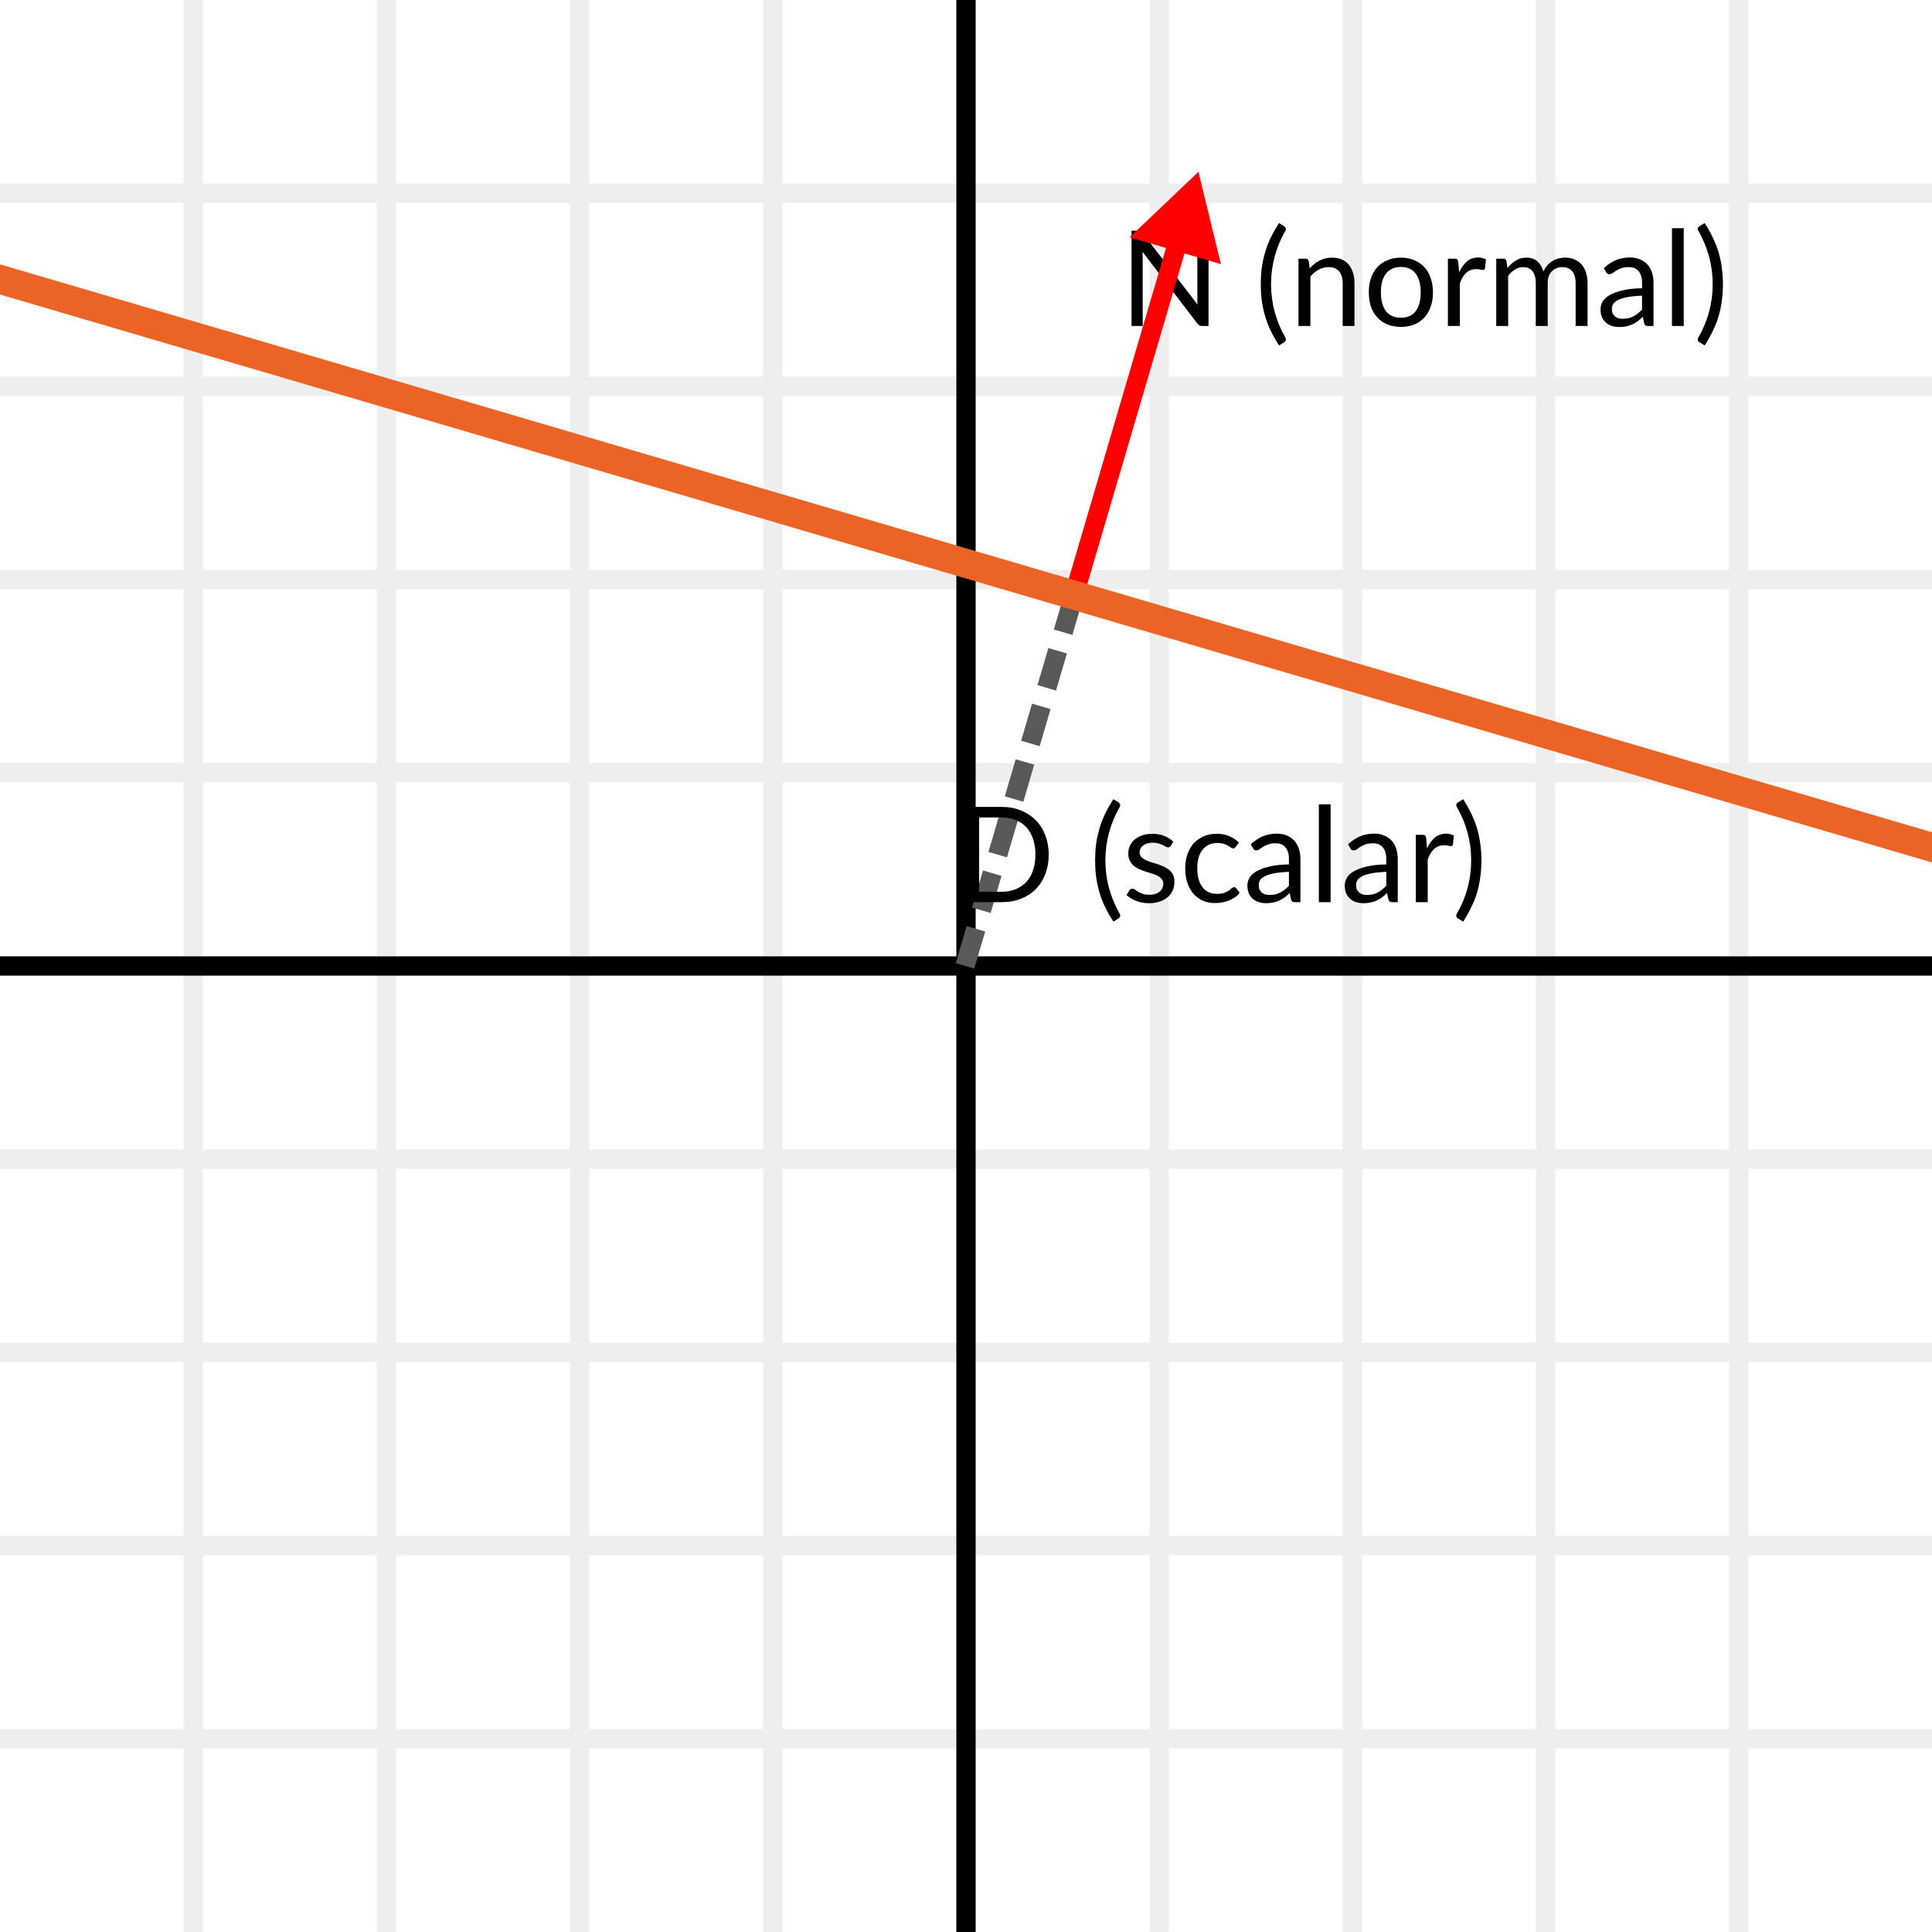
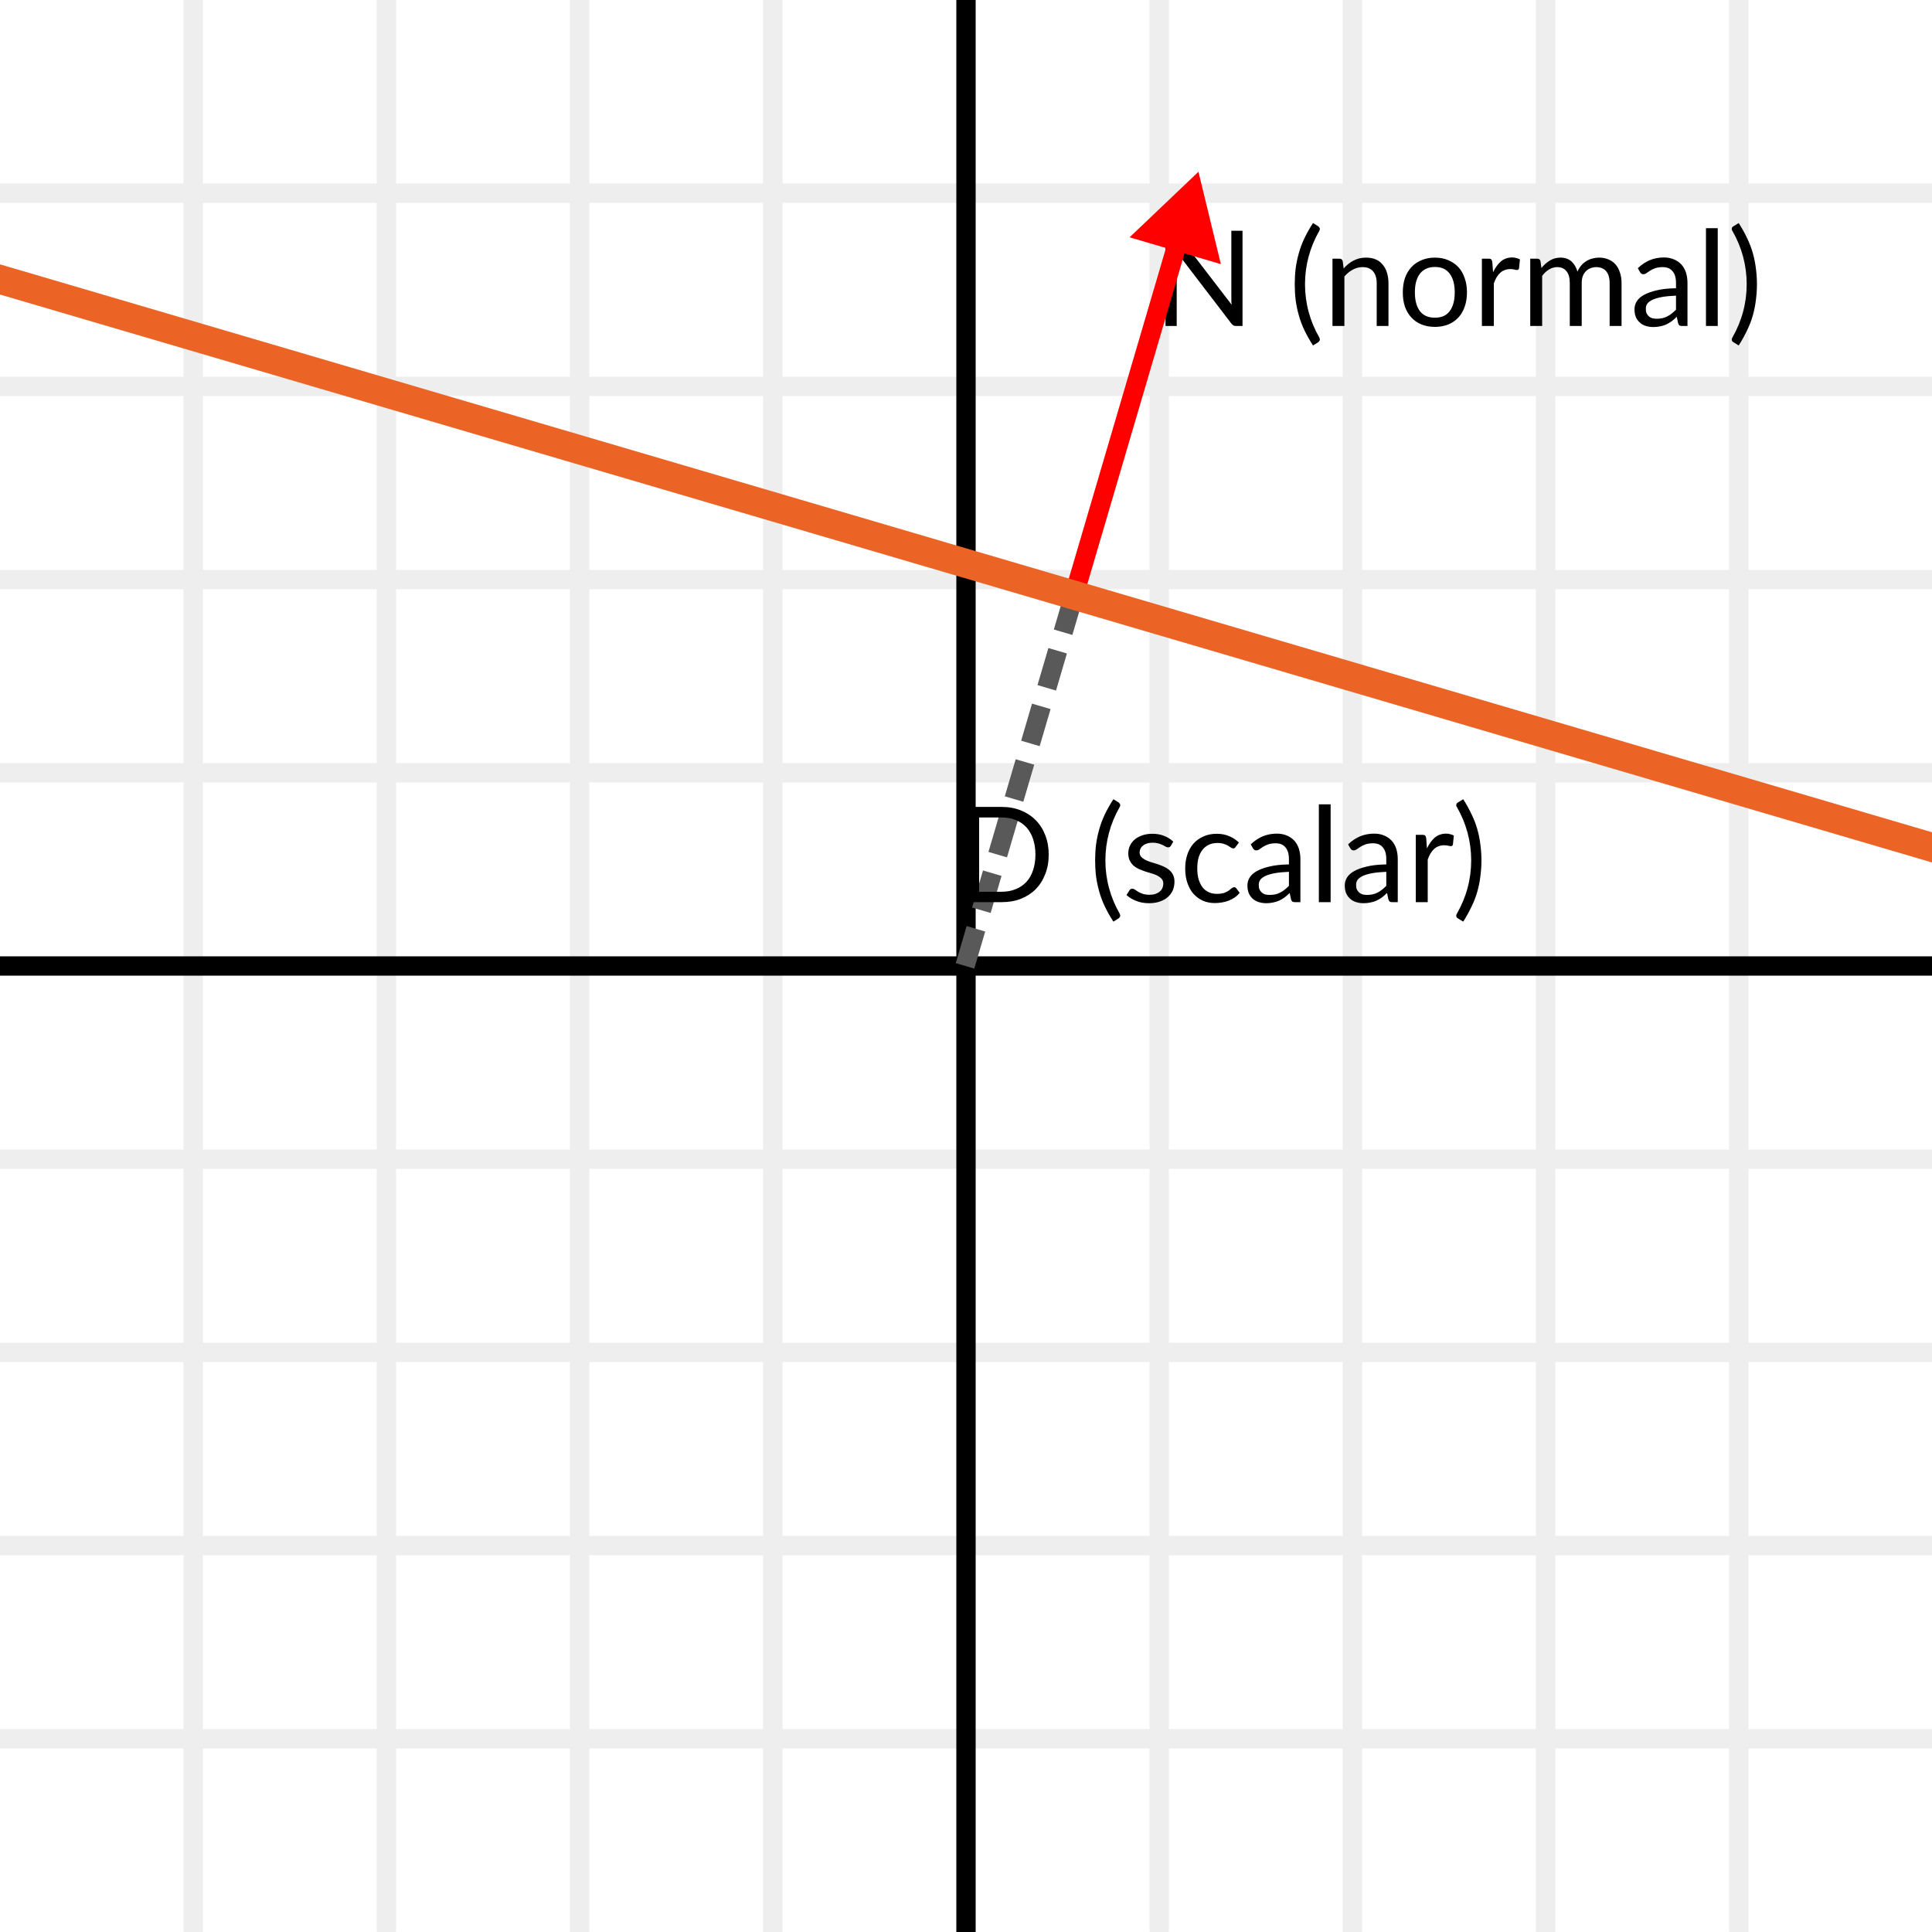
- <svg xmlns="http://www.w3.org/2000/svg" width="200" height="200" viewBox="0 0 200 200" id="svg6000" version="1.1">
+ <svg xmlns="http://www.w3.org/2000/svg" id="svg6000" width="200" height="200" version="1.1" viewBox="0 0 200 200">
  <defs id="defs6002">
-     <marker style="overflow:visible" id="marker4311" refX="0.0" refY="0.0" orient="auto">
-       <path transform="scale(0.4)" style="fill-rule:evenodd;stroke:#ff0000;stroke-width:1pt;stroke-opacity:1;fill:#ff0000;fill-opacity:1" d="M 5.77,0.0 L -2.88,5.0 L -2.88,-5.0 L 5.77,0.0 z " id="path4313" />
+     <marker style="overflow:visible" id="marker4311" orient="auto" refX="0" refY="0">
+       <path transform="scale(0.4)" style="fill-rule:evenodd;stroke:red;stroke-width:1pt;stroke-opacity:1;fill:red;fill-opacity:1" id="path4313" d="M 5.77,0.0 L -2.88,5.0 L -2.88,-5.0 L 5.77,0.0 z" />
    </marker>
-     <marker orient="auto" refY="0.0" refX="0.0" id="TriangleOutS" style="overflow:visible">
-       <path id="path4471" d="M 5.77,0.0 L -2.88,5.0 L -2.88,-5.0 L 5.77,0.0 z " style="fill-rule:evenodd;stroke:#ff6d6d;stroke-width:1pt;stroke-opacity:1;fill:#ff6d6d;fill-opacity:1" transform="scale(0.2)" />
+     <marker id="TriangleOutS" orient="auto" refX="0" refY="0" style="overflow:visible">
+       <path id="path4471" d="M 5.77,0.0 L -2.88,5.0 L -2.88,-5.0 L 5.77,0.0 z" style="fill-rule:evenodd;stroke:#ff6d6d;stroke-width:1pt;stroke-opacity:1;fill:#ff6d6d;fill-opacity:1" transform="scale(0.2)" />
    </marker>
-     <marker orient="auto" refY="0.0" refX="0.0" id="Arrow2Send" style="overflow:visible;">
-       <path id="path4356" style="fill-rule:evenodd;stroke-width:0.625;stroke-linejoin:round;stroke:#ff6d6d;stroke-opacity:1;fill:#ff6d6d;fill-opacity:1" d="M 8.719,4.034 L -2.207,0.016 L 8.719,-4.002 C 6.973,-1.63 6.983,1.616 8.719,4.034 z " transform="scale(0.3) rotate(180) translate(-2.3,0)" />
+     <marker id="Arrow2Send" orient="auto" refX="0" refY="0" style="overflow:visible">
+       <path id="path4356" style="fill-rule:evenodd;stroke-width:.625;stroke-linejoin:round;stroke:#ff6d6d;stroke-opacity:1;fill:#ff6d6d;fill-opacity:1" d="M 8.719,4.034 L -2.207,0.016 L 8.719,-4.002 C 6.973,-1.63 6.983,1.616 8.719,4.034 z" transform="scale(0.3) rotate(180) translate(-2.3,0)" />
    </marker>
-     <marker orient="auto" refY="0.0" refX="0.0" id="marker6977" style="overflow:visible;">
-       <path id="path6979" d="M 0.0,0.0 L 5.0,-5.0 L -12.5,0.0 L 5.0,5.0 L 0.0,0.0 z " style="fill-rule:evenodd;stroke:#ff6d6d;stroke-width:1pt;stroke-opacity:1;fill:#ff6d6d;fill-opacity:1" transform="scale(0.2) rotate(180) translate(6,0)" />
+     <marker id="marker6977" orient="auto" refX="0" refY="0" style="overflow:visible">
+       <path id="path6979" d="M 0.0,0.0 L 5.0,-5.0 L -12.5,0.0 L 5.0,5.0 L 0.0,0.0 z" style="fill-rule:evenodd;stroke:#ff6d6d;stroke-width:1pt;stroke-opacity:1;fill:#ff6d6d;fill-opacity:1" transform="scale(0.2) rotate(180) translate(6,0)" />
    </marker>
-     <marker orient="auto" refY="0.0" refX="0.0" id="Arrow2Mend" style="overflow:visible;">
-       <path id="path4350" style="fill-rule:evenodd;stroke-width:0.625;stroke-linejoin:round;stroke:#ff6d6d;stroke-opacity:1;fill:#ff6d6d;fill-opacity:1" d="M 8.719,4.034 L -2.207,0.016 L 8.719,-4.002 C 6.973,-1.63 6.983,1.616 8.719,4.034 z " transform="scale(0.6) rotate(180) translate(0,0)" />
+     <marker id="Arrow2Mend" orient="auto" refX="0" refY="0" style="overflow:visible">
+       <path id="path4350" style="fill-rule:evenodd;stroke-width:.625;stroke-linejoin:round;stroke:#ff6d6d;stroke-opacity:1;fill:#ff6d6d;fill-opacity:1" d="M 8.719,4.034 L -2.207,0.016 L 8.719,-4.002 C 6.973,-1.63 6.983,1.616 8.719,4.034 z" transform="scale(0.6) rotate(180) translate(0,0)" />
    </marker>
-     <marker orient="auto" refY="0.0" refX="0.0" id="Arrow1Send" style="overflow:visible;">
-       <path id="path4338" d="M 0.0,0.0 L 5.0,-5.0 L -12.5,0.0 L 5.0,5.0 L 0.0,0.0 z " style="fill-rule:evenodd;stroke:#ff6d6d;stroke-width:1pt;stroke-opacity:1;fill:#ff6d6d;fill-opacity:1" transform="scale(0.2) rotate(180) translate(6,0)" />
+     <marker id="Arrow1Send" orient="auto" refX="0" refY="0" style="overflow:visible">
+       <path id="path4338" d="M 0.0,0.0 L 5.0,-5.0 L -12.5,0.0 L 5.0,5.0 L 0.0,0.0 z" style="fill-rule:evenodd;stroke:#ff6d6d;stroke-width:1pt;stroke-opacity:1;fill:#ff6d6d;fill-opacity:1" transform="scale(0.2) rotate(180) translate(6,0)" />
    </marker>
-     <marker orient="auto" refY="0.0" refX="0.0" id="Arrow2Lend" style="overflow:visible;">
-       <path id="path4344" style="fill-rule:evenodd;stroke-width:0.625;stroke-linejoin:round;stroke:#ff6d6d;stroke-opacity:1;fill:#ff6d6d;fill-opacity:1" d="M 8.719,4.034 L -2.207,0.016 L 8.719,-4.002 C 6.973,-1.63 6.983,1.616 8.719,4.034 z " transform="scale(1.1) rotate(180) translate(1,0)" />
+     <marker id="Arrow2Lend" orient="auto" refX="0" refY="0" style="overflow:visible">
+       <path id="path4344" style="fill-rule:evenodd;stroke-width:.625;stroke-linejoin:round;stroke:#ff6d6d;stroke-opacity:1;fill:#ff6d6d;fill-opacity:1" d="M 8.719,4.034 L -2.207,0.016 L 8.719,-4.002 C 6.973,-1.63 6.983,1.616 8.719,4.034 z" transform="scale(1.1) rotate(180) translate(1,0)" />
    </marker>
  </defs>
  <g id="layer1" transform="translate(0,-852.3622)">
-     <path style="fill:none;fill-rule:evenodd;stroke:#eeeeee;stroke-width:2;stroke-linecap:butt;stroke-linejoin:miter;stroke-miterlimit:4;stroke-dasharray:none;stroke-opacity:1" d="m 0,872.362 200,0" id="path6566" />
-     <path id="path6572" d="m 0,892.362 200,0" style="fill:none;fill-rule:evenodd;stroke:#eeeeee;stroke-width:2;stroke-linecap:butt;stroke-linejoin:miter;stroke-miterlimit:4;stroke-dasharray:none;stroke-opacity:1" />
-     <path style="fill:none;fill-rule:evenodd;stroke:#eeeeee;stroke-width:2;stroke-linecap:butt;stroke-linejoin:miter;stroke-miterlimit:4;stroke-dasharray:none;stroke-opacity:1" d="m 0,912.362 200,0" id="path6574" />
-     <path id="path6576" d="m 0,932.362 200,0" style="fill:none;fill-rule:evenodd;stroke:#eeeeee;stroke-width:2;stroke-linecap:butt;stroke-linejoin:miter;stroke-miterlimit:4;stroke-dasharray:none;stroke-opacity:1" />
-     <path id="path6578" d="m 0,972.362 200,0" style="fill:none;fill-rule:evenodd;stroke:#eeeeee;stroke-width:2;stroke-linecap:butt;stroke-linejoin:miter;stroke-miterlimit:4;stroke-dasharray:none;stroke-opacity:1" />
-     <path style="fill:none;fill-rule:evenodd;stroke:#eeeeee;stroke-width:2;stroke-linecap:butt;stroke-linejoin:miter;stroke-miterlimit:4;stroke-dasharray:none;stroke-opacity:1" d="m 0,992.362 200,0" id="path6580" />
-     <path id="path6582" d="m 0,1012.362 200,0" style="fill:none;fill-rule:evenodd;stroke:#eeeeee;stroke-width:2;stroke-linecap:butt;stroke-linejoin:miter;stroke-miterlimit:4;stroke-dasharray:none;stroke-opacity:1" />
-     <path style="fill:none;fill-rule:evenodd;stroke:#eeeeee;stroke-width:2;stroke-linecap:butt;stroke-linejoin:miter;stroke-miterlimit:4;stroke-dasharray:none;stroke-opacity:1" d="m 0,1032.362 200,0" id="path6584" />
-     <path id="path6586" d="m 180,852.362 0,200" style="fill:none;fill-rule:evenodd;stroke:#eeeeee;stroke-width:2;stroke-linecap:butt;stroke-linejoin:miter;stroke-miterlimit:4;stroke-dasharray:none;stroke-opacity:1" />
-     <path style="fill:none;fill-rule:evenodd;stroke:#eeeeee;stroke-width:2;stroke-linecap:butt;stroke-linejoin:miter;stroke-miterlimit:4;stroke-dasharray:none;stroke-opacity:1" d="m 160,852.362 0,200" id="path6588" />
-     <path id="path6590" d="m 140,852.362 0,200" style="fill:none;fill-rule:evenodd;stroke:#eeeeee;stroke-width:2;stroke-linecap:butt;stroke-linejoin:miter;stroke-miterlimit:4;stroke-dasharray:none;stroke-opacity:1" />
-     <path style="fill:none;fill-rule:evenodd;stroke:#eeeeee;stroke-width:2;stroke-linecap:butt;stroke-linejoin:miter;stroke-miterlimit:4;stroke-dasharray:none;stroke-opacity:1" d="m 120,852.362 0,200" id="path6592" />
-     <path style="fill:none;fill-rule:evenodd;stroke:#eeeeee;stroke-width:2;stroke-linecap:butt;stroke-linejoin:miter;stroke-miterlimit:4;stroke-dasharray:none;stroke-opacity:1" d="m 80,852.362 0,200" id="path6594" />
-     <path id="path6596" d="m 60,852.362 0,200" style="fill:none;fill-rule:evenodd;stroke:#eeeeee;stroke-width:2;stroke-linecap:butt;stroke-linejoin:miter;stroke-miterlimit:4;stroke-dasharray:none;stroke-opacity:1" />
-     <path style="fill:none;fill-rule:evenodd;stroke:#eeeeee;stroke-width:2;stroke-linecap:butt;stroke-linejoin:miter;stroke-miterlimit:4;stroke-dasharray:none;stroke-opacity:1" d="m 40,852.362 0,200" id="path6598" />
-     <path id="path6600" d="m 20,852.362 0,200" style="fill:none;fill-rule:evenodd;stroke:#eeeeee;stroke-width:2;stroke-linecap:butt;stroke-linejoin:miter;stroke-miterlimit:4;stroke-dasharray:none;stroke-opacity:1" />
+     <path style="fill:none;fill-rule:evenodd;stroke:#eee;stroke-width:2;stroke-linecap:butt;stroke-linejoin:miter;stroke-miterlimit:4;stroke-dasharray:none;stroke-opacity:1" id="path6566" d="m 0,872.362 200,0" />
+     <path id="path6572" d="m 0,892.362 200,0" style="fill:none;fill-rule:evenodd;stroke:#eee;stroke-width:2;stroke-linecap:butt;stroke-linejoin:miter;stroke-miterlimit:4;stroke-dasharray:none;stroke-opacity:1" />
+     <path style="fill:none;fill-rule:evenodd;stroke:#eee;stroke-width:2;stroke-linecap:butt;stroke-linejoin:miter;stroke-miterlimit:4;stroke-dasharray:none;stroke-opacity:1" id="path6574" d="m 0,912.362 200,0" />
+     <path id="path6576" d="m 0,932.362 200,0" style="fill:none;fill-rule:evenodd;stroke:#eee;stroke-width:2;stroke-linecap:butt;stroke-linejoin:miter;stroke-miterlimit:4;stroke-dasharray:none;stroke-opacity:1" />
+     <path id="path6578" d="m 0,972.362 200,0" style="fill:none;fill-rule:evenodd;stroke:#eee;stroke-width:2;stroke-linecap:butt;stroke-linejoin:miter;stroke-miterlimit:4;stroke-dasharray:none;stroke-opacity:1" />
+     <path style="fill:none;fill-rule:evenodd;stroke:#eee;stroke-width:2;stroke-linecap:butt;stroke-linejoin:miter;stroke-miterlimit:4;stroke-dasharray:none;stroke-opacity:1" id="path6580" d="m 0,992.362 200,0" />
+     <path id="path6582" d="m 0,1012.362 200,0" style="fill:none;fill-rule:evenodd;stroke:#eee;stroke-width:2;stroke-linecap:butt;stroke-linejoin:miter;stroke-miterlimit:4;stroke-dasharray:none;stroke-opacity:1" />
+     <path style="fill:none;fill-rule:evenodd;stroke:#eee;stroke-width:2;stroke-linecap:butt;stroke-linejoin:miter;stroke-miterlimit:4;stroke-dasharray:none;stroke-opacity:1" id="path6584" d="m 0,1032.362 200,0" />
+     <path id="path6586" d="m 180,852.362 0,200" style="fill:none;fill-rule:evenodd;stroke:#eee;stroke-width:2;stroke-linecap:butt;stroke-linejoin:miter;stroke-miterlimit:4;stroke-dasharray:none;stroke-opacity:1" />
+     <path style="fill:none;fill-rule:evenodd;stroke:#eee;stroke-width:2;stroke-linecap:butt;stroke-linejoin:miter;stroke-miterlimit:4;stroke-dasharray:none;stroke-opacity:1" id="path6588" d="m 160,852.362 0,200" />
+     <path id="path6590" d="m 140,852.362 0,200" style="fill:none;fill-rule:evenodd;stroke:#eee;stroke-width:2;stroke-linecap:butt;stroke-linejoin:miter;stroke-miterlimit:4;stroke-dasharray:none;stroke-opacity:1" />
+     <path style="fill:none;fill-rule:evenodd;stroke:#eee;stroke-width:2;stroke-linecap:butt;stroke-linejoin:miter;stroke-miterlimit:4;stroke-dasharray:none;stroke-opacity:1" id="path6592" d="m 120,852.362 0,200" />
+     <path style="fill:none;fill-rule:evenodd;stroke:#eee;stroke-width:2;stroke-linecap:butt;stroke-linejoin:miter;stroke-miterlimit:4;stroke-dasharray:none;stroke-opacity:1" id="path6594" d="m 80,852.362 0,200" />
+     <path id="path6596" d="m 60,852.362 0,200" style="fill:none;fill-rule:evenodd;stroke:#eee;stroke-width:2;stroke-linecap:butt;stroke-linejoin:miter;stroke-miterlimit:4;stroke-dasharray:none;stroke-opacity:1" />
+     <path style="fill:none;fill-rule:evenodd;stroke:#eee;stroke-width:2;stroke-linecap:butt;stroke-linejoin:miter;stroke-miterlimit:4;stroke-dasharray:none;stroke-opacity:1" id="path6598" d="m 40,852.362 0,200" />
+     <path id="path6600" d="m 20,852.362 0,200" style="fill:none;fill-rule:evenodd;stroke:#eee;stroke-width:2;stroke-linecap:butt;stroke-linejoin:miter;stroke-miterlimit:4;stroke-dasharray:none;stroke-opacity:1" />
  </g>
  <g id="layer2">
-     <path id="path6563" style="fill:#000000;fill-opacity:1;fill-rule:evenodd;stroke:#000000;stroke-width:2;stroke-linecap:butt;stroke-linejoin:miter;stroke-miterlimit:4;stroke-dasharray:none;stroke-opacity:1;marker-end:" d="m 100,-2e-5 0,200 M 0,100 l 200,0" />
-     <path style="fill:none;fill-rule:evenodd;stroke:#595959;stroke-width:2;stroke-linecap:butt;stroke-linejoin:miter;stroke-miterlimit:4;stroke-dasharray:4, 2;stroke-opacity:1;stroke-dashoffset:0" d="M 99.899,99.986 111.18,61.609" id="path6693" />
-     <text id="text4468" y="33.747" x="159.745" style="font-style:normal;font-variant:normal;font-weight:normal;font-stretch:normal;font-size:13.75px;line-height:100%;font-family:Lato;-inkscape-font-specification:'Lato, Normal';text-align:center;letter-spacing:0px;word-spacing:0px;writing-mode:lr-tb;text-anchor:middle;fill:#000000;fill-opacity:1;stroke:none;stroke-width:1px;stroke-linecap:butt;stroke-linejoin:miter;stroke-opacity:1" xml:space="preserve">
+     <path id="path6563" style="fill:#000;fill-opacity:1;fill-rule:evenodd;stroke:#000;stroke-width:2;stroke-linecap:butt;stroke-linejoin:miter;stroke-miterlimit:4;stroke-dasharray:none;stroke-opacity:1" d="m 100,-2e-5 0,200 M 0,100 l 200,0" />
+     <path style="fill:none;fill-rule:evenodd;stroke:#595959;stroke-width:2;stroke-linecap:butt;stroke-linejoin:miter;stroke-miterlimit:4;stroke-dasharray:4,2;stroke-opacity:1;stroke-dashoffset:0" id="path6693" d="M 99.899,99.986 111.18,61.609" />
+     <text id="text4468" x="159.745" y="33.747" style="font-style:normal;font-variant:normal;font-weight:400;font-stretch:normal;font-size:13.75px;line-height:100%;font-family:Lato;-inkscape-font-specification:'Lato, Normal';text-align:center;letter-spacing:0;word-spacing:0;writing-mode:lr-tb;text-anchor:middle;fill:#000;fill-opacity:1;stroke:none;stroke-width:1px;stroke-linecap:butt;stroke-linejoin:miter;stroke-opacity:1" xml:space="preserve">
      <tspan id="tspan4485" x="159.745" y="33.747">N (normal)</tspan>
-       <tspan id="tspan4487" x="159.745" y="47.497" />
    </text>
-     <text xml:space="preserve" style="font-style:normal;font-variant:normal;font-weight:normal;font-stretch:normal;font-size:13.75px;line-height:100%;font-family:Lato;-inkscape-font-specification:'Lato, Normal';text-align:center;letter-spacing:0px;word-spacing:0px;writing-mode:lr-tb;text-anchor:middle;fill:#000000;fill-opacity:1;stroke:none;stroke-width:1px;stroke-linecap:butt;stroke-linejoin:miter;stroke-opacity:1" x="135.173" y="93.39" id="text4476">
+     <text xml:space="preserve" style="font-style:normal;font-variant:normal;font-weight:400;font-stretch:normal;font-size:13.75px;line-height:100%;font-family:Lato;-inkscape-font-specification:'Lato, Normal';text-align:center;letter-spacing:0;word-spacing:0;writing-mode:lr-tb;text-anchor:middle;fill:#000;fill-opacity:1;stroke:none;stroke-width:1px;stroke-linecap:butt;stroke-linejoin:miter;stroke-opacity:1" id="text4476" x="135.173" y="93.39">
      <tspan id="tspan4483" x="135.173" y="93.39">D (scalar)</tspan>
    </text>
-     <path id="path4307" d="M 111.18,61.609 122.461,23.233" style="fill:none;fill-rule:evenodd;stroke:#ff0000;stroke-width:2;stroke-linecap:butt;stroke-linejoin:miter;stroke-miterlimit:4;stroke-dasharray:none;stroke-opacity:1;marker-end:url(#marker4311)" />
+     <path id="path4307" d="M 111.18,61.609 122.461,23.233" style="fill:none;fill-rule:evenodd;stroke:red;stroke-width:2;stroke-linecap:butt;stroke-linejoin:miter;stroke-miterlimit:4;stroke-dasharray:none;stroke-opacity:1;marker-end:url(#marker4311)" />
    <path id="path4309" d="M -22.441,22.331 244.801,100.888" style="fill:none;fill-opacity:1;fill-rule:evenodd;stroke:#eb6425;stroke-width:3;stroke-linecap:butt;stroke-linejoin:miter;stroke-miterlimit:4;stroke-dasharray:none;stroke-opacity:1" />
  </g>
</svg>
